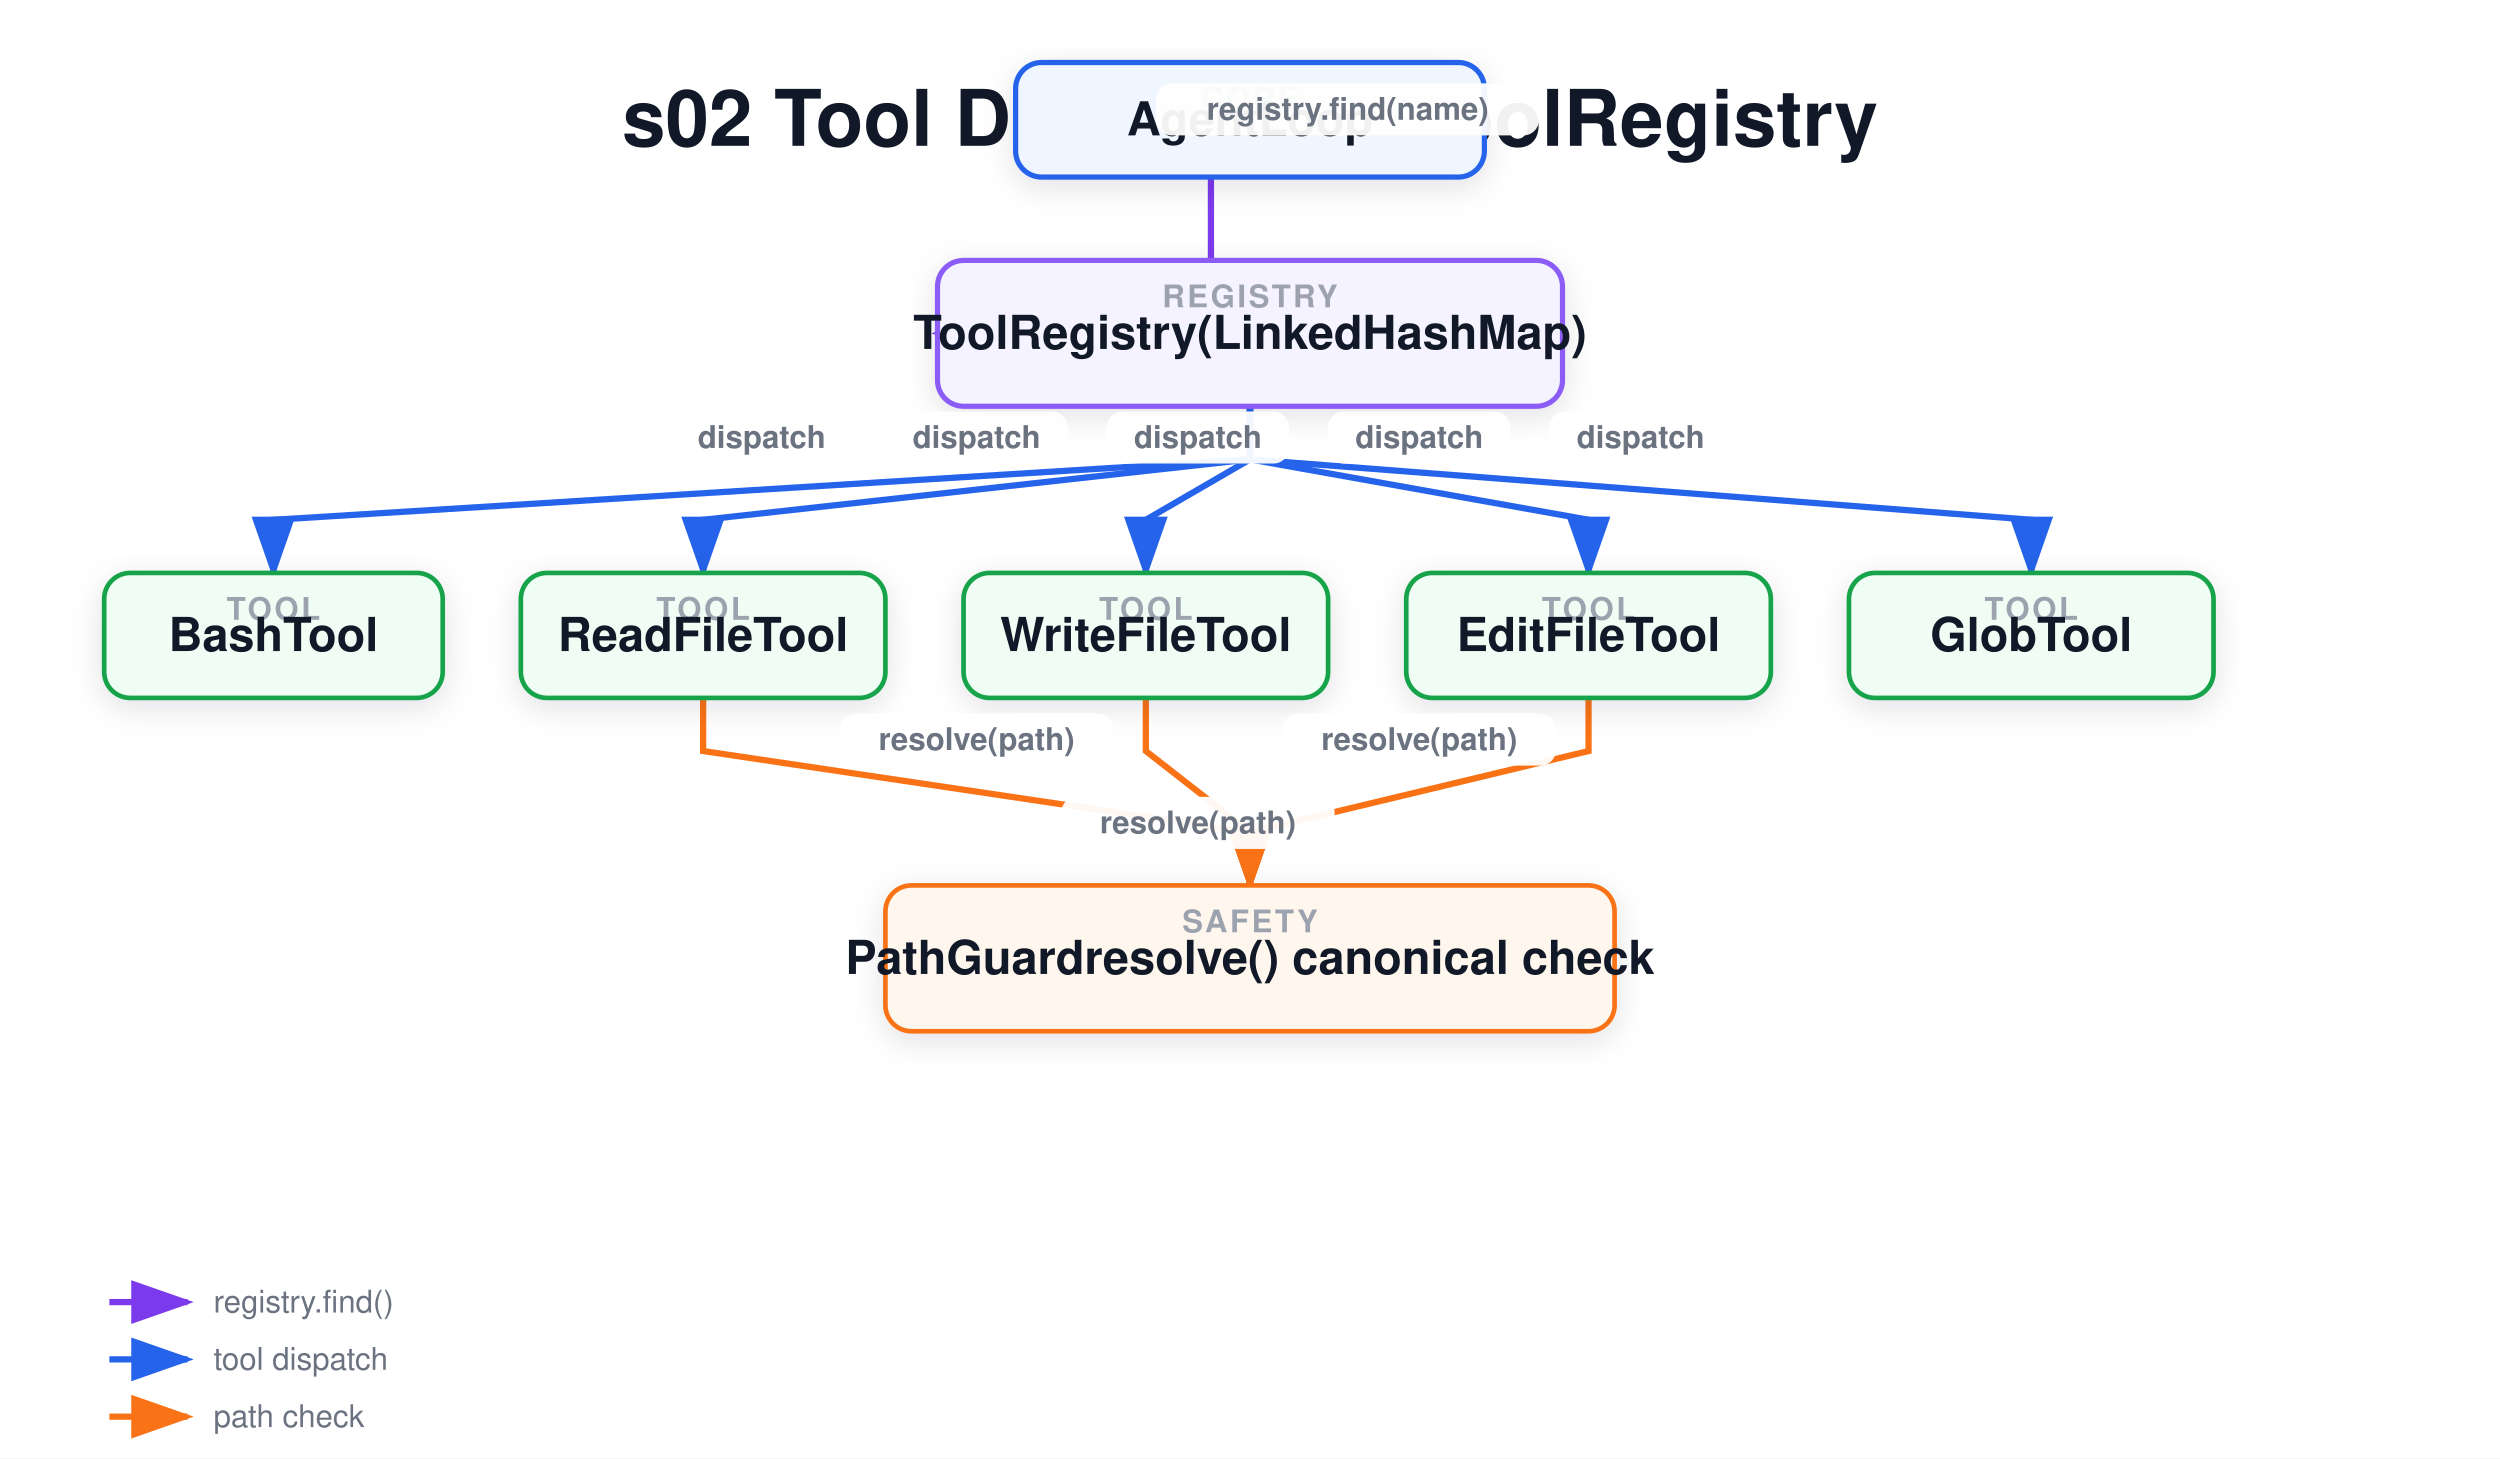
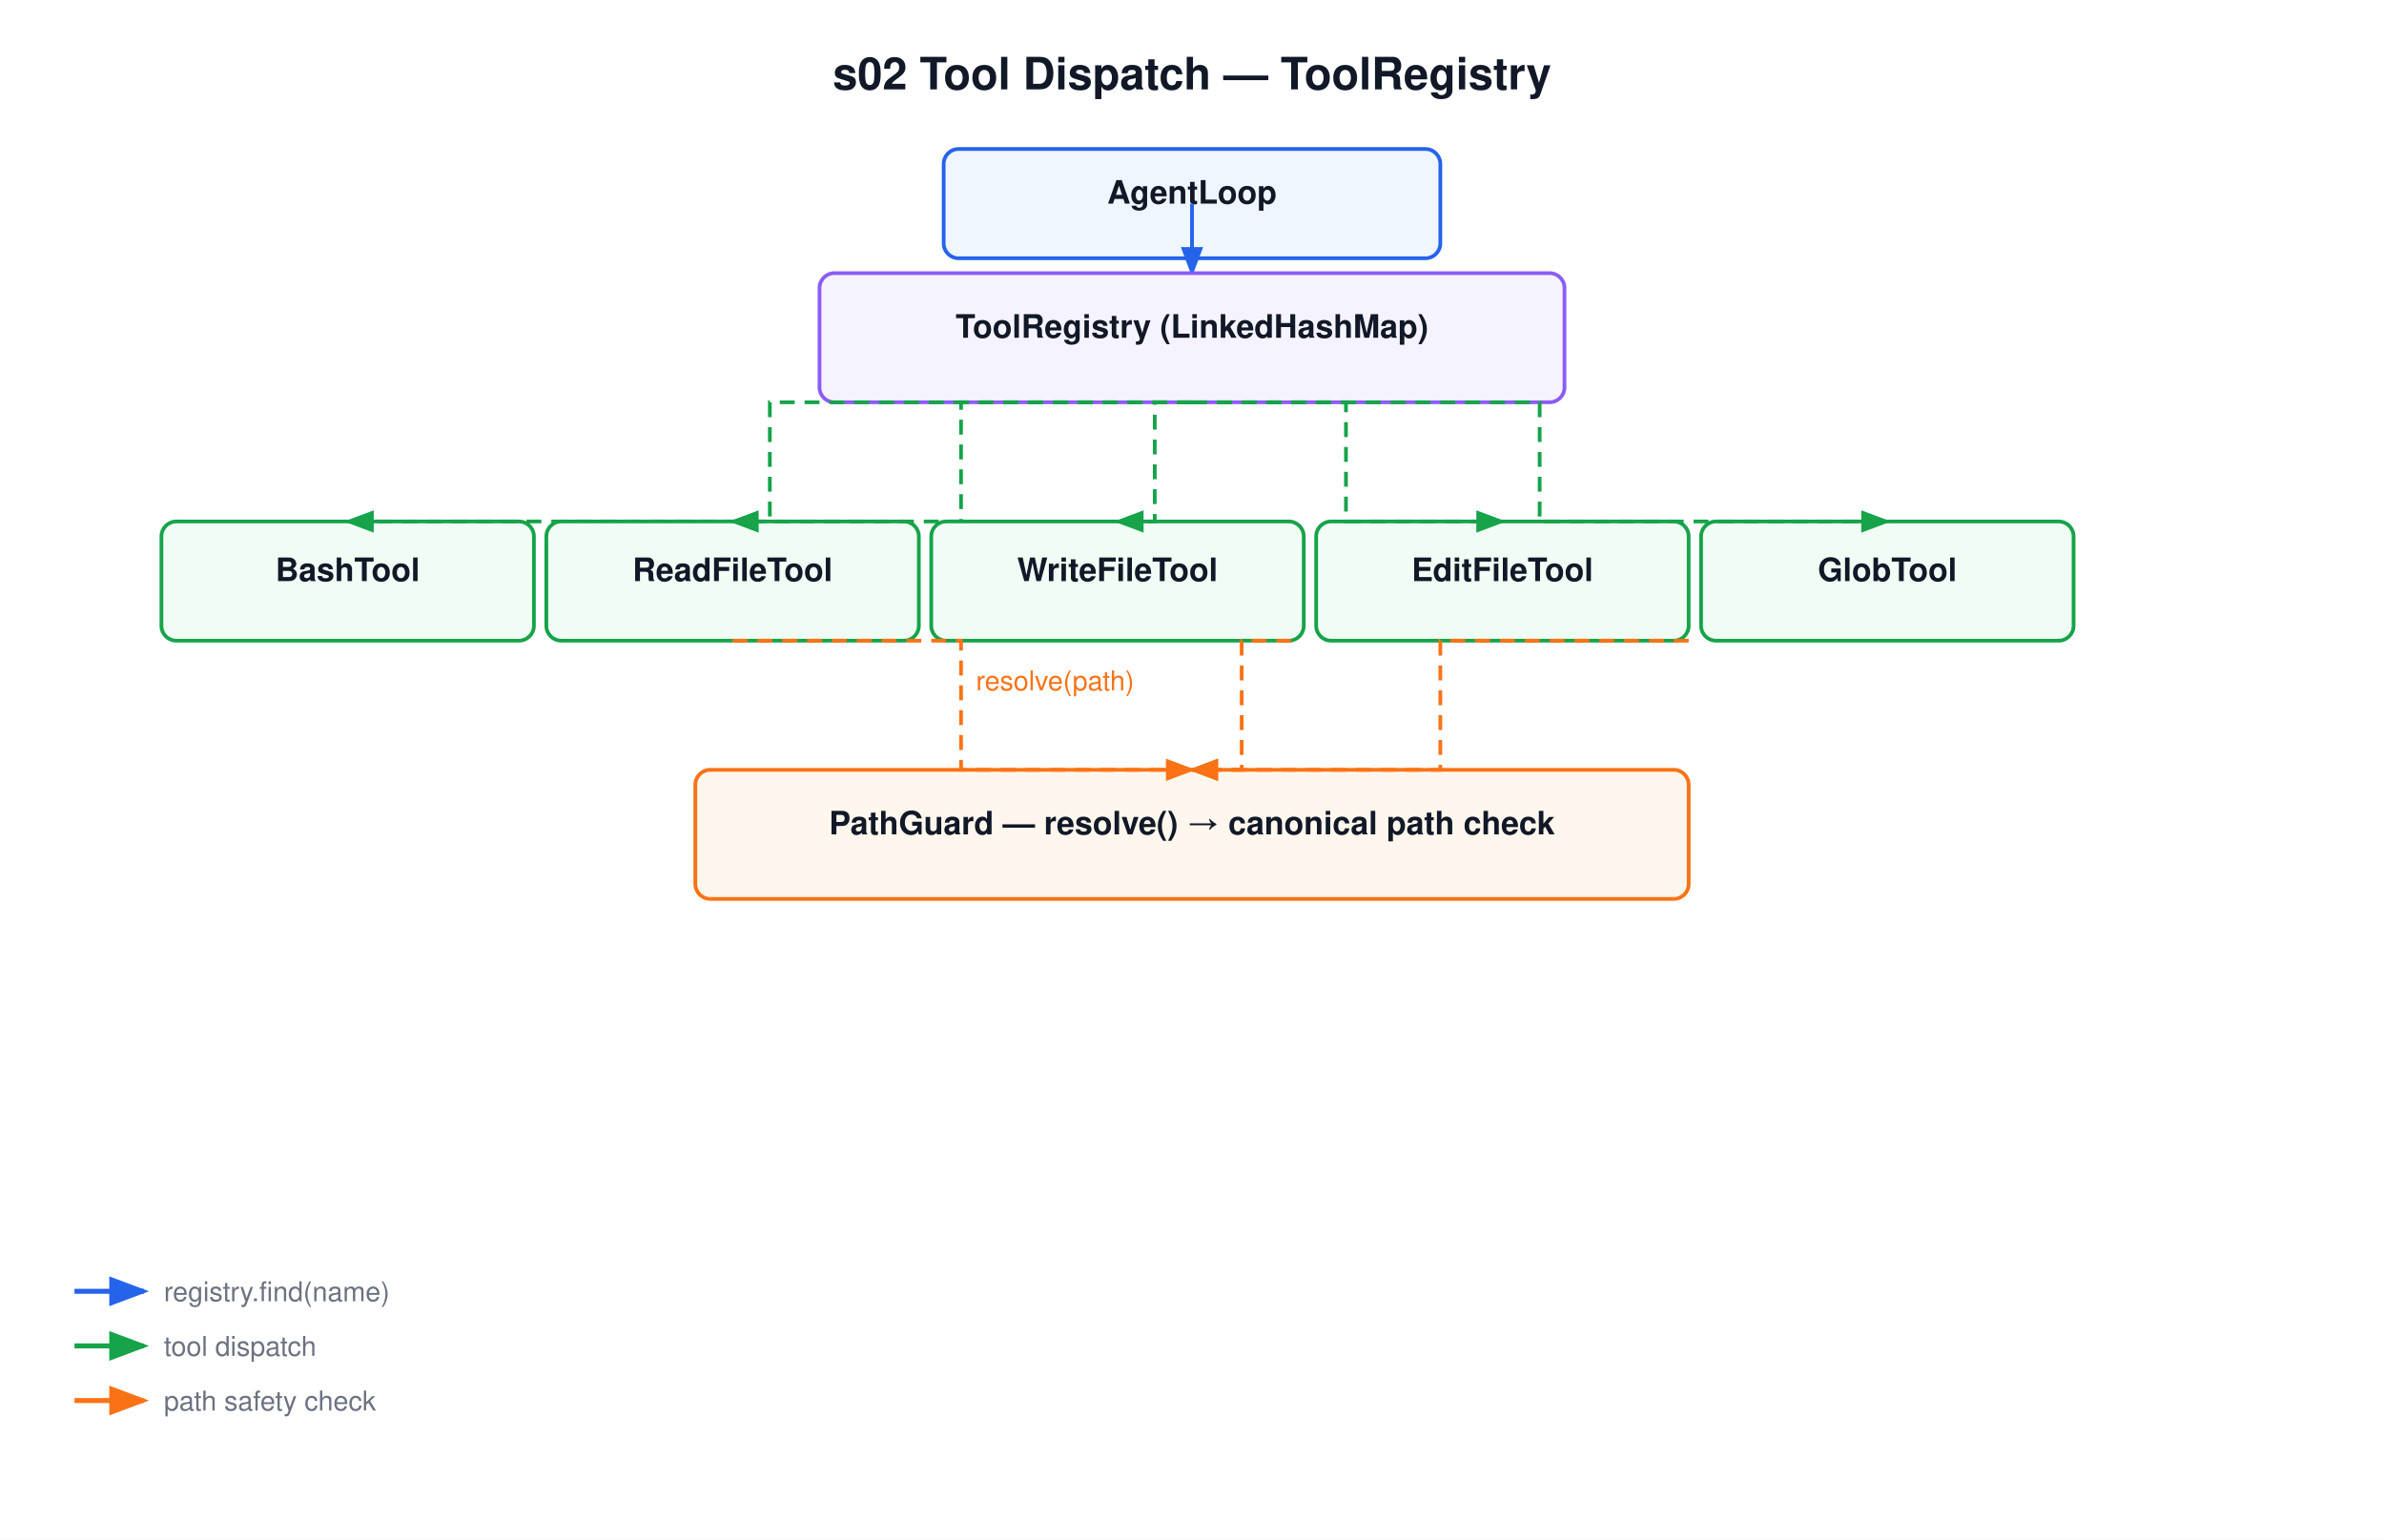
- <svg xmlns="http://www.w3.org/2000/svg" viewBox="0 0 960 560" width="960" height="560">
+ <svg xmlns="http://www.w3.org/2000/svg" viewBox="0 0 960 620" width="960" height="620">
  <defs>
-     <marker id="arrowA" markerWidth="10" markerHeight="7" refX="9" refY="3.5" orient="auto">
-       <polygon points="0 0, 10 3.5, 0 7" fill="#7c3aed" />
+     <marker id="arrow_2563eb" markerWidth="8" markerHeight="6" refX="7" refY="3" orient="auto">
+       <polygon points="0 0, 8 3, 0 6" fill="#2563eb" />
    </marker>
-     <marker id="arrowB" markerWidth="10" markerHeight="7" refX="9" refY="3.5" orient="auto">
-       <polygon points="0 0, 10 3.5, 0 7" fill="#10b981" />
+     <marker id="arrow_16a34a" markerWidth="8" markerHeight="6" refX="7" refY="3" orient="auto">
+       <polygon points="0 0, 8 3, 0 6" fill="#16a34a" />
    </marker>
-     <marker id="arrowC" markerWidth="10" markerHeight="7" refX="9" refY="3.5" orient="auto">
-       <polygon points="0 0, 10 3.5, 0 7" fill="#2563eb" />
+     <marker id="arrow_8b5cf6" markerWidth="8" markerHeight="6" refX="7" refY="3" orient="auto">
+       <polygon points="0 0, 8 3, 0 6" fill="#8b5cf6" />
    </marker>
-     <marker id="arrowE" markerWidth="10" markerHeight="7" refX="9" refY="3.5" orient="auto">
-       <polygon points="0 0, 10 3.5, 0 7" fill="#f97316" />
+     <marker id="arrow_f97316" markerWidth="8" markerHeight="6" refX="7" refY="3" orient="auto">
+       <polygon points="0 0, 8 3, 0 6" fill="#f97316" />
    </marker>
-     <marker id="arrowF" markerWidth="10" markerHeight="7" refX="9" refY="3.5" orient="auto">
-       <polygon points="0 0, 10 3.5, 0 7" fill="#7c3aed" />
+     <marker id="arrow_dc2626" markerWidth="8" markerHeight="6" refX="7" refY="3" orient="auto">
+       <polygon points="0 0, 8 3, 0 6" fill="#dc2626" />
    </marker>
-     <marker id="arrowG" markerWidth="10" markerHeight="7" refX="9" refY="3.5" orient="auto">
-       <polygon points="0 0, 10 3.5, 0 7" fill="#ef4444" />
+     <marker id="arrow_6b7280" markerWidth="8" markerHeight="6" refX="7" refY="3" orient="auto">
+       <polygon points="0 0, 8 3, 0 6" fill="#6b7280" />
    </marker>
-     <marker id="arrowH" markerWidth="10" markerHeight="7" refX="9" refY="3.5" orient="auto">
-       <polygon points="0 0, 10 3.5, 0 7" fill="#6b7280" />
-     </marker>
-     <filter id="shadowSoft" x="-20%" y="-20%" width="140%" height="160%">
-       <feDropShadow dx="0" dy="3" stdDeviation="6" flood-color="#0f172a" flood-opacity="0.12" />
-     </filter>
-     <filter id="shadowGlass" x="-20%" y="-20%" width="140%" height="160%">
-       <feDropShadow dx="0" dy="10" stdDeviation="16" flood-color="#020617" flood-opacity="0.28" />
-     </filter>
-     <style>
-     text { font-family: 'Helvetica Neue', Helvetica, Arial, 'PingFang SC', 'Microsoft YaHei', 'Microsoft JhengHei', 'SimHei', sans-serif; }
-     .title { font-size: 30px; font-weight: 700; fill: #111827; }
-     .subtitle { font-size: 14px; font-weight: 500; fill: #6b7280; }
-     .section { font-size: 13px; font-weight: 700; fill: #2563eb; letter-spacing: 1.4px; }
-     .section-sub { font-size: 12px; font-weight: 500; fill: #94a3b8; }
-     .node-title { font-size: 18px; font-weight: 700; fill: #111827; }
-     .node-sub { font-size: 12px; font-weight: 500; fill: #6b7280; }
-     .node-type { font-size: 12px; font-weight: 700; fill: #9ca3af; letter-spacing: 0.08em; }
-     .arrow-label { font-size: 12px; font-weight: 600; fill: #6b7280; }
-     .legend { font-size: 12px; font-weight: 500; fill: #6b7280; }
-     .footnote { font-size: 12px; font-weight: 500; fill: #94a3b8; }
-     </style>
  </defs>
-   <rect width="960.0" height="560.0" fill="#ffffff" />
-   <text x="480.0" y="56" text-anchor="middle" class="title">s02 Tool Dispatch — ToolRegistry</text>
-   <path d="M 570.0,46.0 L 465.0,46.0 L 465.0,128.0 L 360.0,128.0" fill="none" stroke="#7c3aed" stroke-width="2.4" marker-end="url(#arrowA)" />
-   <path d="M 480.0,156.0 L 480.0,176.4 L 105.0,199.6 L 105.0,220.0" fill="none" stroke="#2563eb" stroke-width="2.4" marker-end="url(#arrowC)" />
-   <path d="M 480.0,156.0 L 480.0,176.4 L 270.0,199.6 L 270.0,220.0" fill="none" stroke="#2563eb" stroke-width="2.4" marker-end="url(#arrowC)" />
-   <path d="M 480.0,156.0 L 480.0,176.4 L 440.0,199.6 L 440.0,220.0" fill="none" stroke="#2563eb" stroke-width="2.4" marker-end="url(#arrowC)" />
-   <path d="M 480.0,156.0 L 480.0,176.4 L 610.0,199.6 L 610.0,220.0" fill="none" stroke="#2563eb" stroke-width="2.4" marker-end="url(#arrowC)" />
-   <path d="M 480.0,156.0 L 480.0,176.4 L 780.0,199.6 L 780.0,220.0" fill="none" stroke="#2563eb" stroke-width="2.4" marker-end="url(#arrowC)" />
-   <path d="M 270.0,268.0 L 270.0,288.4 L 480.0,319.6 L 480.0,340.0" fill="none" stroke="#f97316" stroke-width="2.4" marker-end="url(#arrowE)" />
-   <path d="M 440.0,268.0 L 440.0,288.4 L 480.0,319.6 L 480.0,340.0" fill="none" stroke="#f97316" stroke-width="2.4" marker-end="url(#arrowE)" />
-   <path d="M 610.0,268.0 L 610.0,288.4 L 480.0,319.6 L 480.0,340.0" fill="none" stroke="#f97316" stroke-width="2.4" marker-end="url(#arrowE)" />
-   <rect x="390.0" y="24.0" width="180.0" height="44.0" rx="10.0" fill="#eff6ff" stroke="#2563eb" stroke-width="2.0" filter="url(#shadowSoft)" />
-   <text x="480.0" y="42.0" text-anchor="middle" class="node-type">CORE</text>
-   <text x="480.0" y="52.0" text-anchor="middle" class="node-title">AgentLoop</text>
-   <rect x="360.0" y="100.0" width="240.0" height="56.0" rx="10.0" fill="#f5f3ff" stroke="#8b5cf6" stroke-width="2.0" filter="url(#shadowSoft)" />
-   <text x="480.0" y="118.0" text-anchor="middle" class="node-type">REGISTRY</text>
-   <text x="480.0" y="134.0" text-anchor="middle" class="node-title">ToolRegistry
- (LinkedHashMap)</text>
-   <rect x="40.0" y="220.0" width="130.0" height="48.0" rx="10.0" fill="#f0fdf4" stroke="#16a34a" stroke-width="1.8" filter="url(#shadowSoft)" />
-   <text x="105.0" y="238.0" text-anchor="middle" class="node-type">TOOL</text>
-   <text x="105.0" y="250.0" text-anchor="middle" class="node-title">BashTool</text>
-   <rect x="200.0" y="220.0" width="140.0" height="48.0" rx="10.0" fill="#f0fdf4" stroke="#16a34a" stroke-width="1.8" filter="url(#shadowSoft)" />
-   <text x="270.0" y="238.0" text-anchor="middle" class="node-type">TOOL</text>
-   <text x="270.0" y="250.0" text-anchor="middle" class="node-title">ReadFileTool</text>
-   <rect x="370.0" y="220.0" width="140.0" height="48.0" rx="10.0" fill="#f0fdf4" stroke="#16a34a" stroke-width="1.8" filter="url(#shadowSoft)" />
-   <text x="440.0" y="238.0" text-anchor="middle" class="node-type">TOOL</text>
-   <text x="440.0" y="250.0" text-anchor="middle" class="node-title">WriteFileTool</text>
-   <rect x="540.0" y="220.0" width="140.0" height="48.0" rx="10.0" fill="#f0fdf4" stroke="#16a34a" stroke-width="1.8" filter="url(#shadowSoft)" />
-   <text x="610.0" y="238.0" text-anchor="middle" class="node-type">TOOL</text>
-   <text x="610.0" y="250.0" text-anchor="middle" class="node-title">EditFileTool</text>
-   <rect x="710.0" y="220.0" width="140.0" height="48.0" rx="10.0" fill="#f0fdf4" stroke="#16a34a" stroke-width="1.8" filter="url(#shadowSoft)" />
-   <text x="780.0" y="238.0" text-anchor="middle" class="node-type">TOOL</text>
-   <text x="780.0" y="250.0" text-anchor="middle" class="node-title">GlobTool</text>
-   <rect x="340.0" y="340.0" width="280.0" height="56.0" rx="10.0" fill="#fff7ed" stroke="#f97316" stroke-width="1.8" filter="url(#shadowSoft)" />
-   <text x="480.0" y="358.0" text-anchor="middle" class="node-type">SAFETY</text>
-   <text x="480.0" y="374.0" text-anchor="middle" class="node-title">PathGuard
- resolve() canonical check</text>
-   <rect x="444.0" y="32.0" width="147" height="20" rx="6" fill="#ffffff" opacity="0.94" />
-   <text x="517.5" y="46.0" text-anchor="middle" class="arrow-label">registry.find(name)</text>
-   <rect x="257.5" y="158.0" width="70" height="20" rx="6" fill="#ffffff" opacity="0.94" />
-   <text x="292.5" y="172.0" text-anchor="middle" class="arrow-label">dispatch</text>
-   <rect x="340.0" y="158.0" width="70" height="20" rx="6" fill="#ffffff" opacity="0.94" />
-   <text x="375.0" y="172.0" text-anchor="middle" class="arrow-label">dispatch</text>
-   <rect x="425.0" y="158.0" width="70" height="20" rx="6" fill="#ffffff" opacity="0.94" />
-   <text x="460.0" y="172.0" text-anchor="middle" class="arrow-label">dispatch</text>
-   <rect x="510.0" y="158.0" width="70" height="20" rx="6" fill="#ffffff" opacity="0.94" />
-   <text x="545.0" y="172.0" text-anchor="middle" class="arrow-label">dispatch</text>
-   <rect x="595.0" y="158.0" width="70" height="20" rx="6" fill="#ffffff" opacity="0.94" />
-   <text x="630.0" y="172.0" text-anchor="middle" class="arrow-label">dispatch</text>
-   <rect x="322.5" y="274.0" width="105" height="20" rx="6" fill="#ffffff" opacity="0.94" />
-   <text x="375.0" y="288.0" text-anchor="middle" class="arrow-label">resolve(path)</text>
-   <rect x="407.5" y="306.0" width="105" height="20" rx="6" fill="#ffffff" opacity="0.94" />
-   <text x="460.0" y="320.0" text-anchor="middle" class="arrow-label">resolve(path)</text>
-   <rect x="492.5" y="274.0" width="105" height="20" rx="6" fill="#ffffff" opacity="0.94" />
-   <text x="545.0" y="288.0" text-anchor="middle" class="arrow-label">resolve(path)</text>
-   <line x1="42.0" y1="500.0" x2="72.0" y2="500.0" stroke="#7c3aed" stroke-width="2.4" marker-end="url(#arrowA)" />
-   <text x="82.0" y="504.0" class="legend">registry.find()</text>
-   <line x1="42.0" y1="522.0" x2="72.0" y2="522.0" stroke="#2563eb" stroke-width="2.4" marker-end="url(#arrowC)" />
-   <text x="82.0" y="526.0" class="legend">tool dispatch</text>
-   <line x1="42.0" y1="544.0" x2="72.0" y2="544.0" stroke="#f97316" stroke-width="2.4" marker-end="url(#arrowE)" />
-   <text x="82.0" y="548.0" class="legend">path check</text>
+   <rect width="960" height="620" fill="#ffffff" />
+   <text x="480" y="36" text-anchor="middle" font-family="Helvetica Neue,Helvetica,Arial,PingFang SC,Microsoft YaHei,sans-serif" font-size="18" fill="#111827" font-weight="600">s02 Tool Dispatch — ToolRegistry</text>
+   <rect x="380" y="60" width="200" height="44" rx="6" fill="#eff6ff" stroke="#2563eb" stroke-width="1.5" />
+   <text x="480" y="82" text-anchor="middle" font-family="Helvetica Neue,Helvetica,Arial,PingFang SC,Microsoft YaHei,sans-serif" font-size="13" fill="#111827" font-weight="600">AgentLoop</text>
+   <path d="M 480,82 L 480,110" fill="none" stroke="#2563eb" stroke-width="1.5" marker-end="url(#arrow_2563eb)" />
+   <rect x="330" y="110" width="300" height="52" rx="6" fill="#f5f3ff" stroke="#8b5cf6" stroke-width="1.5" />
+   <text x="480" y="136" text-anchor="middle" font-family="Helvetica Neue,Helvetica,Arial,PingFang SC,Microsoft YaHei,sans-serif" font-size="13" fill="#111827" font-weight="600">ToolRegistry (LinkedHashMap)</text>
+   <rect x="65" y="210" width="150" height="48" rx="6" fill="#f0fdf4" stroke="#16a34a" stroke-width="1.5" />
+   <text x="140" y="234" text-anchor="middle" font-family="Helvetica Neue,Helvetica,Arial,PingFang SC,Microsoft YaHei,sans-serif" font-size="13" fill="#111827" font-weight="600">BashTool</text>
+   <path d="M 480,162 L 310,162 L 310,210 L 140,210" fill="none" stroke="#16a34a" stroke-width="1.5" stroke-dasharray="6,4" marker-end="url(#arrow_16a34a)" />
+   <rect x="220" y="210" width="150" height="48" rx="6" fill="#f0fdf4" stroke="#16a34a" stroke-width="1.5" />
+   <text x="295" y="234" text-anchor="middle" font-family="Helvetica Neue,Helvetica,Arial,PingFang SC,Microsoft YaHei,sans-serif" font-size="13" fill="#111827" font-weight="600">ReadFileTool</text>
+   <path d="M 480,162 L 387,162 L 387,210 L 295,210" fill="none" stroke="#16a34a" stroke-width="1.5" stroke-dasharray="6,4" marker-end="url(#arrow_16a34a)" />
+   <rect x="375" y="210" width="150" height="48" rx="6" fill="#f0fdf4" stroke="#16a34a" stroke-width="1.5" />
+   <text x="450" y="234" text-anchor="middle" font-family="Helvetica Neue,Helvetica,Arial,PingFang SC,Microsoft YaHei,sans-serif" font-size="13" fill="#111827" font-weight="600">WriteFileTool</text>
+   <path d="M 480,162 L 465,162 L 465,210 L 450,210" fill="none" stroke="#16a34a" stroke-width="1.5" stroke-dasharray="6,4" marker-end="url(#arrow_16a34a)" />
+   <rect x="530" y="210" width="150" height="48" rx="6" fill="#f0fdf4" stroke="#16a34a" stroke-width="1.5" />
+   <text x="605" y="234" text-anchor="middle" font-family="Helvetica Neue,Helvetica,Arial,PingFang SC,Microsoft YaHei,sans-serif" font-size="13" fill="#111827" font-weight="600">EditFileTool</text>
+   <path d="M 480,162 L 542,162 L 542,210 L 605,210" fill="none" stroke="#16a34a" stroke-width="1.5" stroke-dasharray="6,4" marker-end="url(#arrow_16a34a)" />
+   <rect x="685" y="210" width="150" height="48" rx="6" fill="#f0fdf4" stroke="#16a34a" stroke-width="1.5" />
+   <text x="760" y="234" text-anchor="middle" font-family="Helvetica Neue,Helvetica,Arial,PingFang SC,Microsoft YaHei,sans-serif" font-size="13" fill="#111827" font-weight="600">GlobTool</text>
+   <path d="M 480,162 L 620,162 L 620,210 L 760,210" fill="none" stroke="#16a34a" stroke-width="1.5" stroke-dasharray="6,4" marker-end="url(#arrow_16a34a)" />
+   <rect x="280" y="310" width="400" height="52" rx="6" fill="#fff7ed" stroke="#f97316" stroke-width="1.5" />
+   <text x="480" y="336" text-anchor="middle" font-family="Helvetica Neue,Helvetica,Arial,PingFang SC,Microsoft YaHei,sans-serif" font-size="13" fill="#111827" font-weight="600">PathGuard — resolve() → canonical path check</text>
+   <path d="M 295,258 L 387,258 L 387,310 L 480,310" fill="none" stroke="#f97316" stroke-width="1.5" stroke-dasharray="6,4" marker-end="url(#arrow_f97316)" />
+   <text x="393" y="278" font-family="Helvetica Neue,Helvetica,Arial,PingFang SC,Microsoft YaHei,sans-serif" font-size="11" fill="#f97316">resolve(path)</text>
+   <path d="M 520,258 L 500,258 L 500,310 L 480,310" fill="none" stroke="#f97316" stroke-width="1.5" stroke-dasharray="6,4" marker-end="url(#arrow_f97316)" />
+   <path d="M 680,258 L 580,258 L 580,310 L 480,310" fill="none" stroke="#f97316" stroke-width="1.5" stroke-dasharray="6,4" marker-end="url(#arrow_f97316)" />
+   <line x1="30" y1="520" x2="58" y2="520" stroke="#2563eb" stroke-width="2" marker-end="url(#arrow_2563eb)" />
+   <text x="66" y="524" font-family="Helvetica Neue,Helvetica,Arial,PingFang SC,Microsoft YaHei,sans-serif" font-size="11" fill="#6b7280">registry.find(name)</text>
+   <line x1="30" y1="542" x2="58" y2="542" stroke="#16a34a" stroke-width="2" marker-end="url(#arrow_16a34a)" />
+   <text x="66" y="546" font-family="Helvetica Neue,Helvetica,Arial,PingFang SC,Microsoft YaHei,sans-serif" font-size="11" fill="#6b7280">tool dispatch</text>
+   <line x1="30" y1="564" x2="58" y2="564" stroke="#f97316" stroke-width="2" marker-end="url(#arrow_f97316)" />
+   <text x="66" y="568" font-family="Helvetica Neue,Helvetica,Arial,PingFang SC,Microsoft YaHei,sans-serif" font-size="11" fill="#6b7280">path safety check</text>
</svg>
